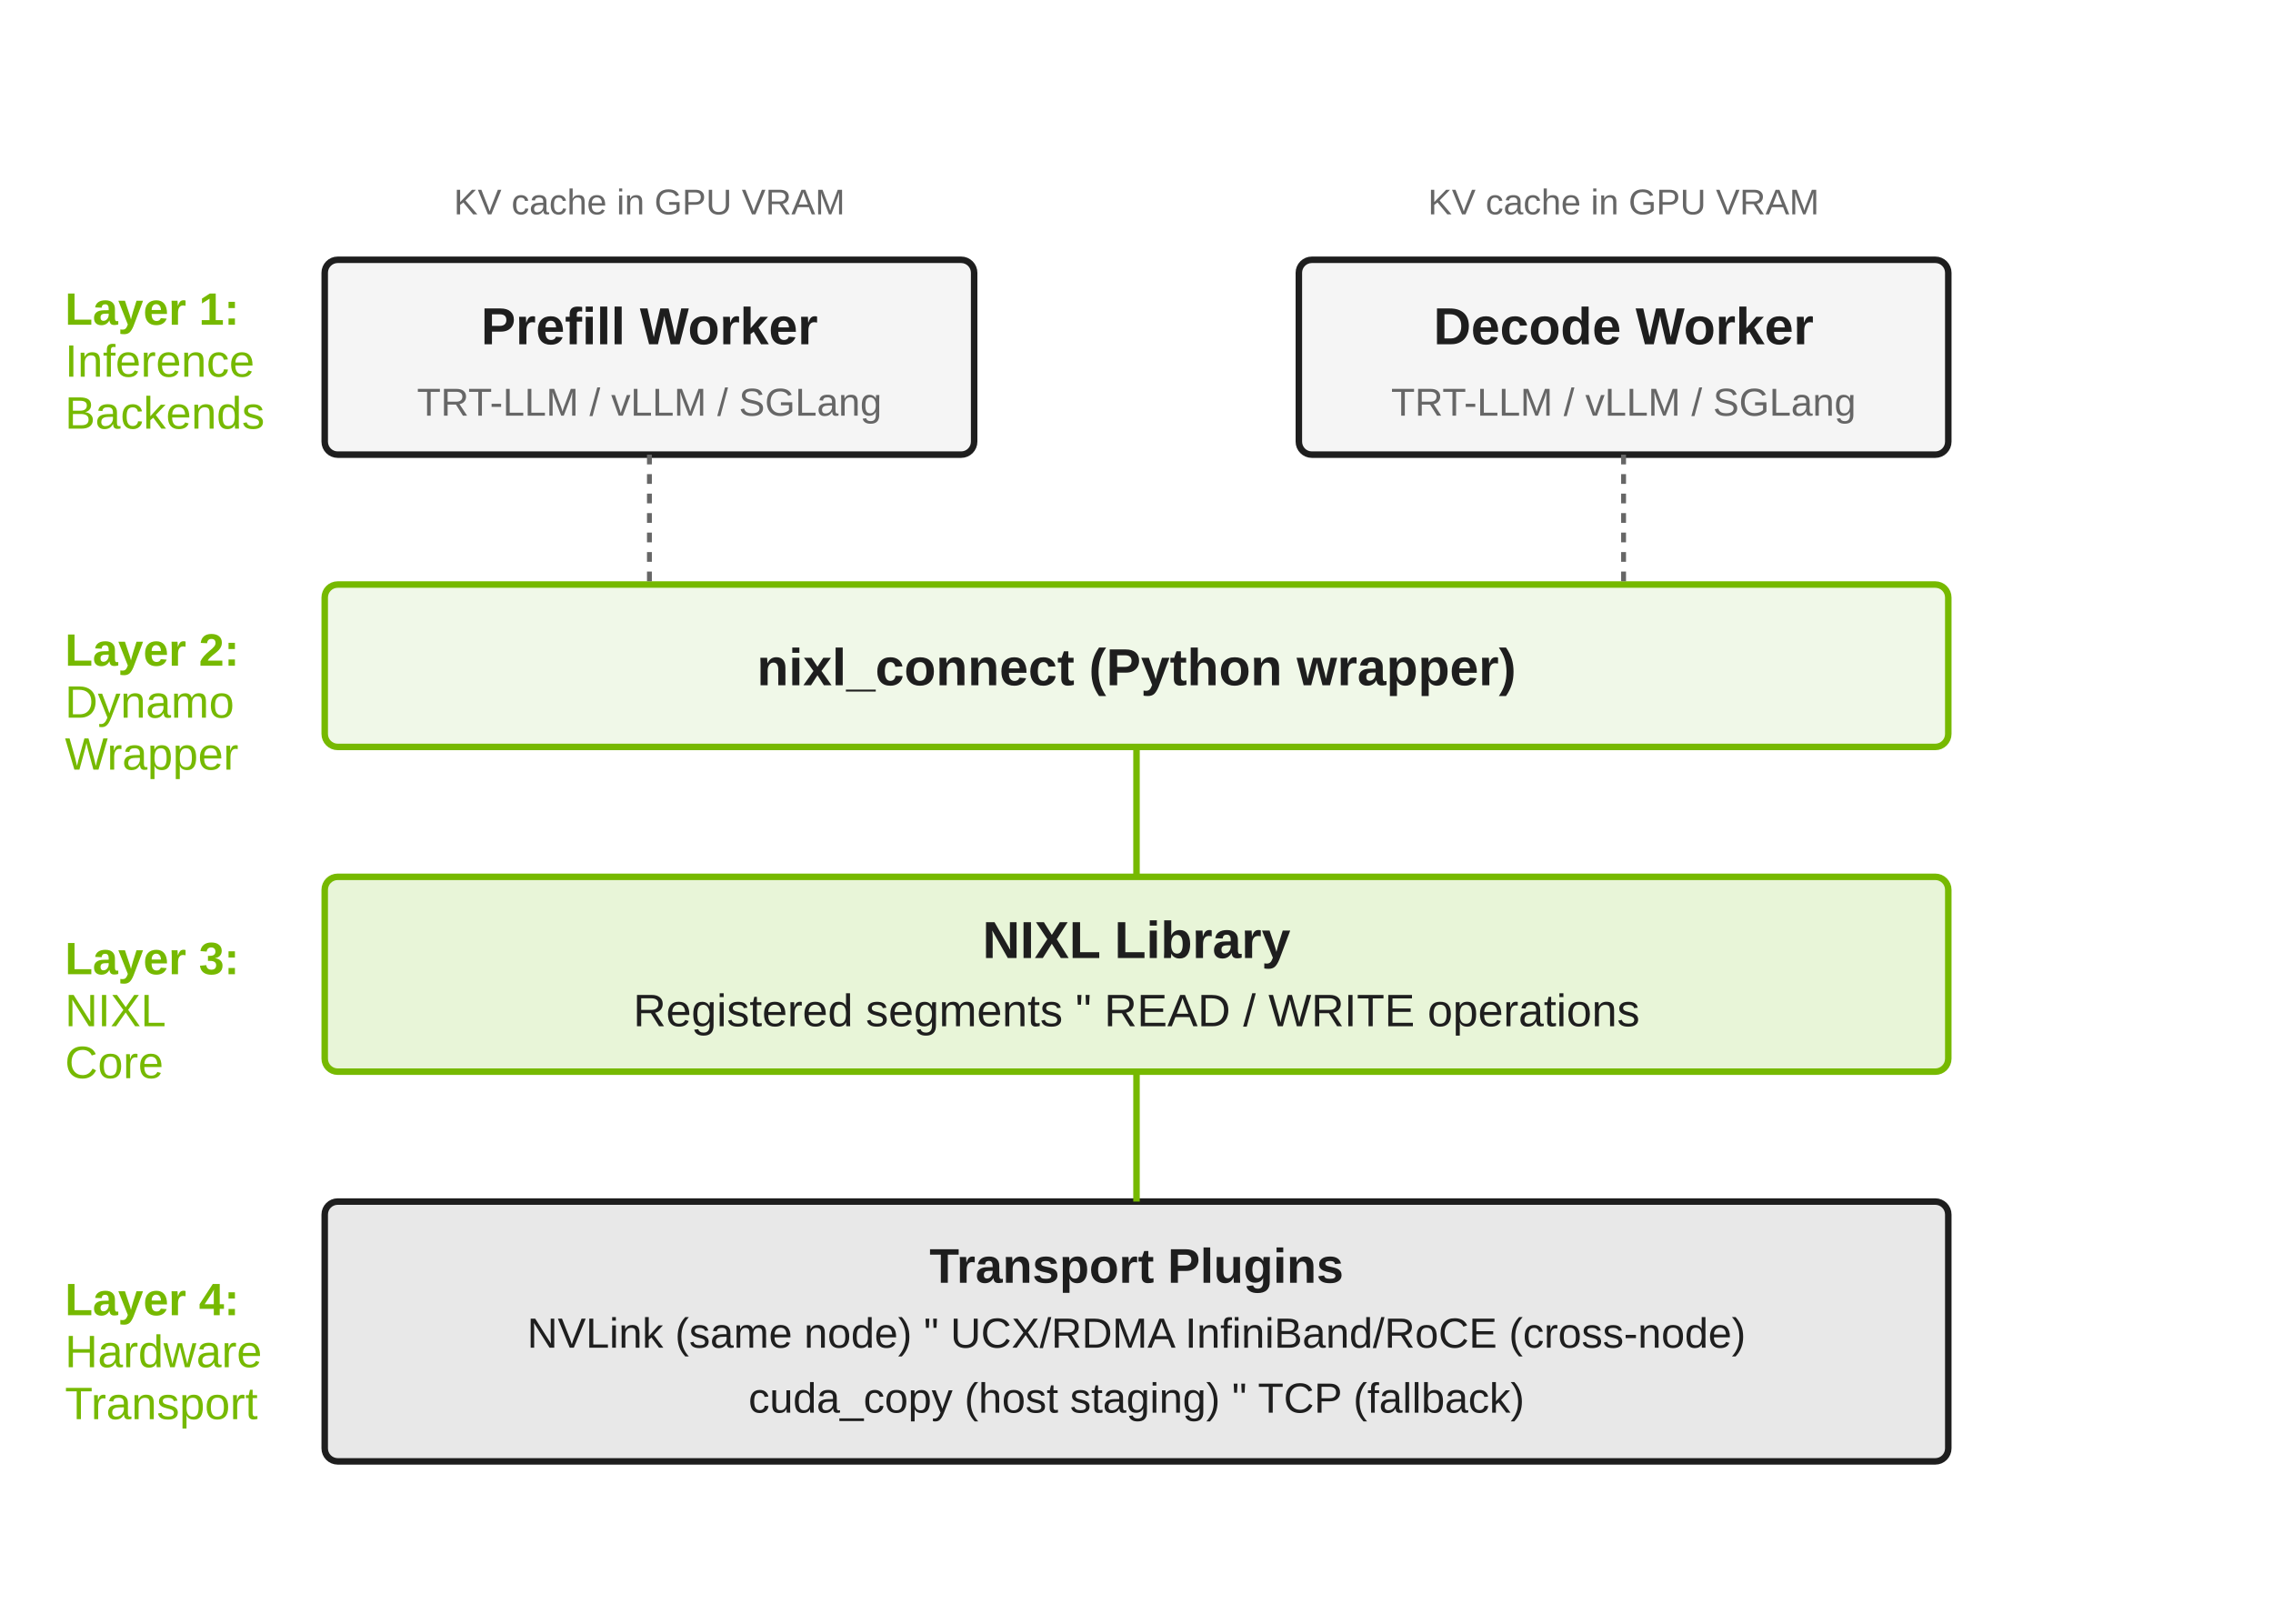
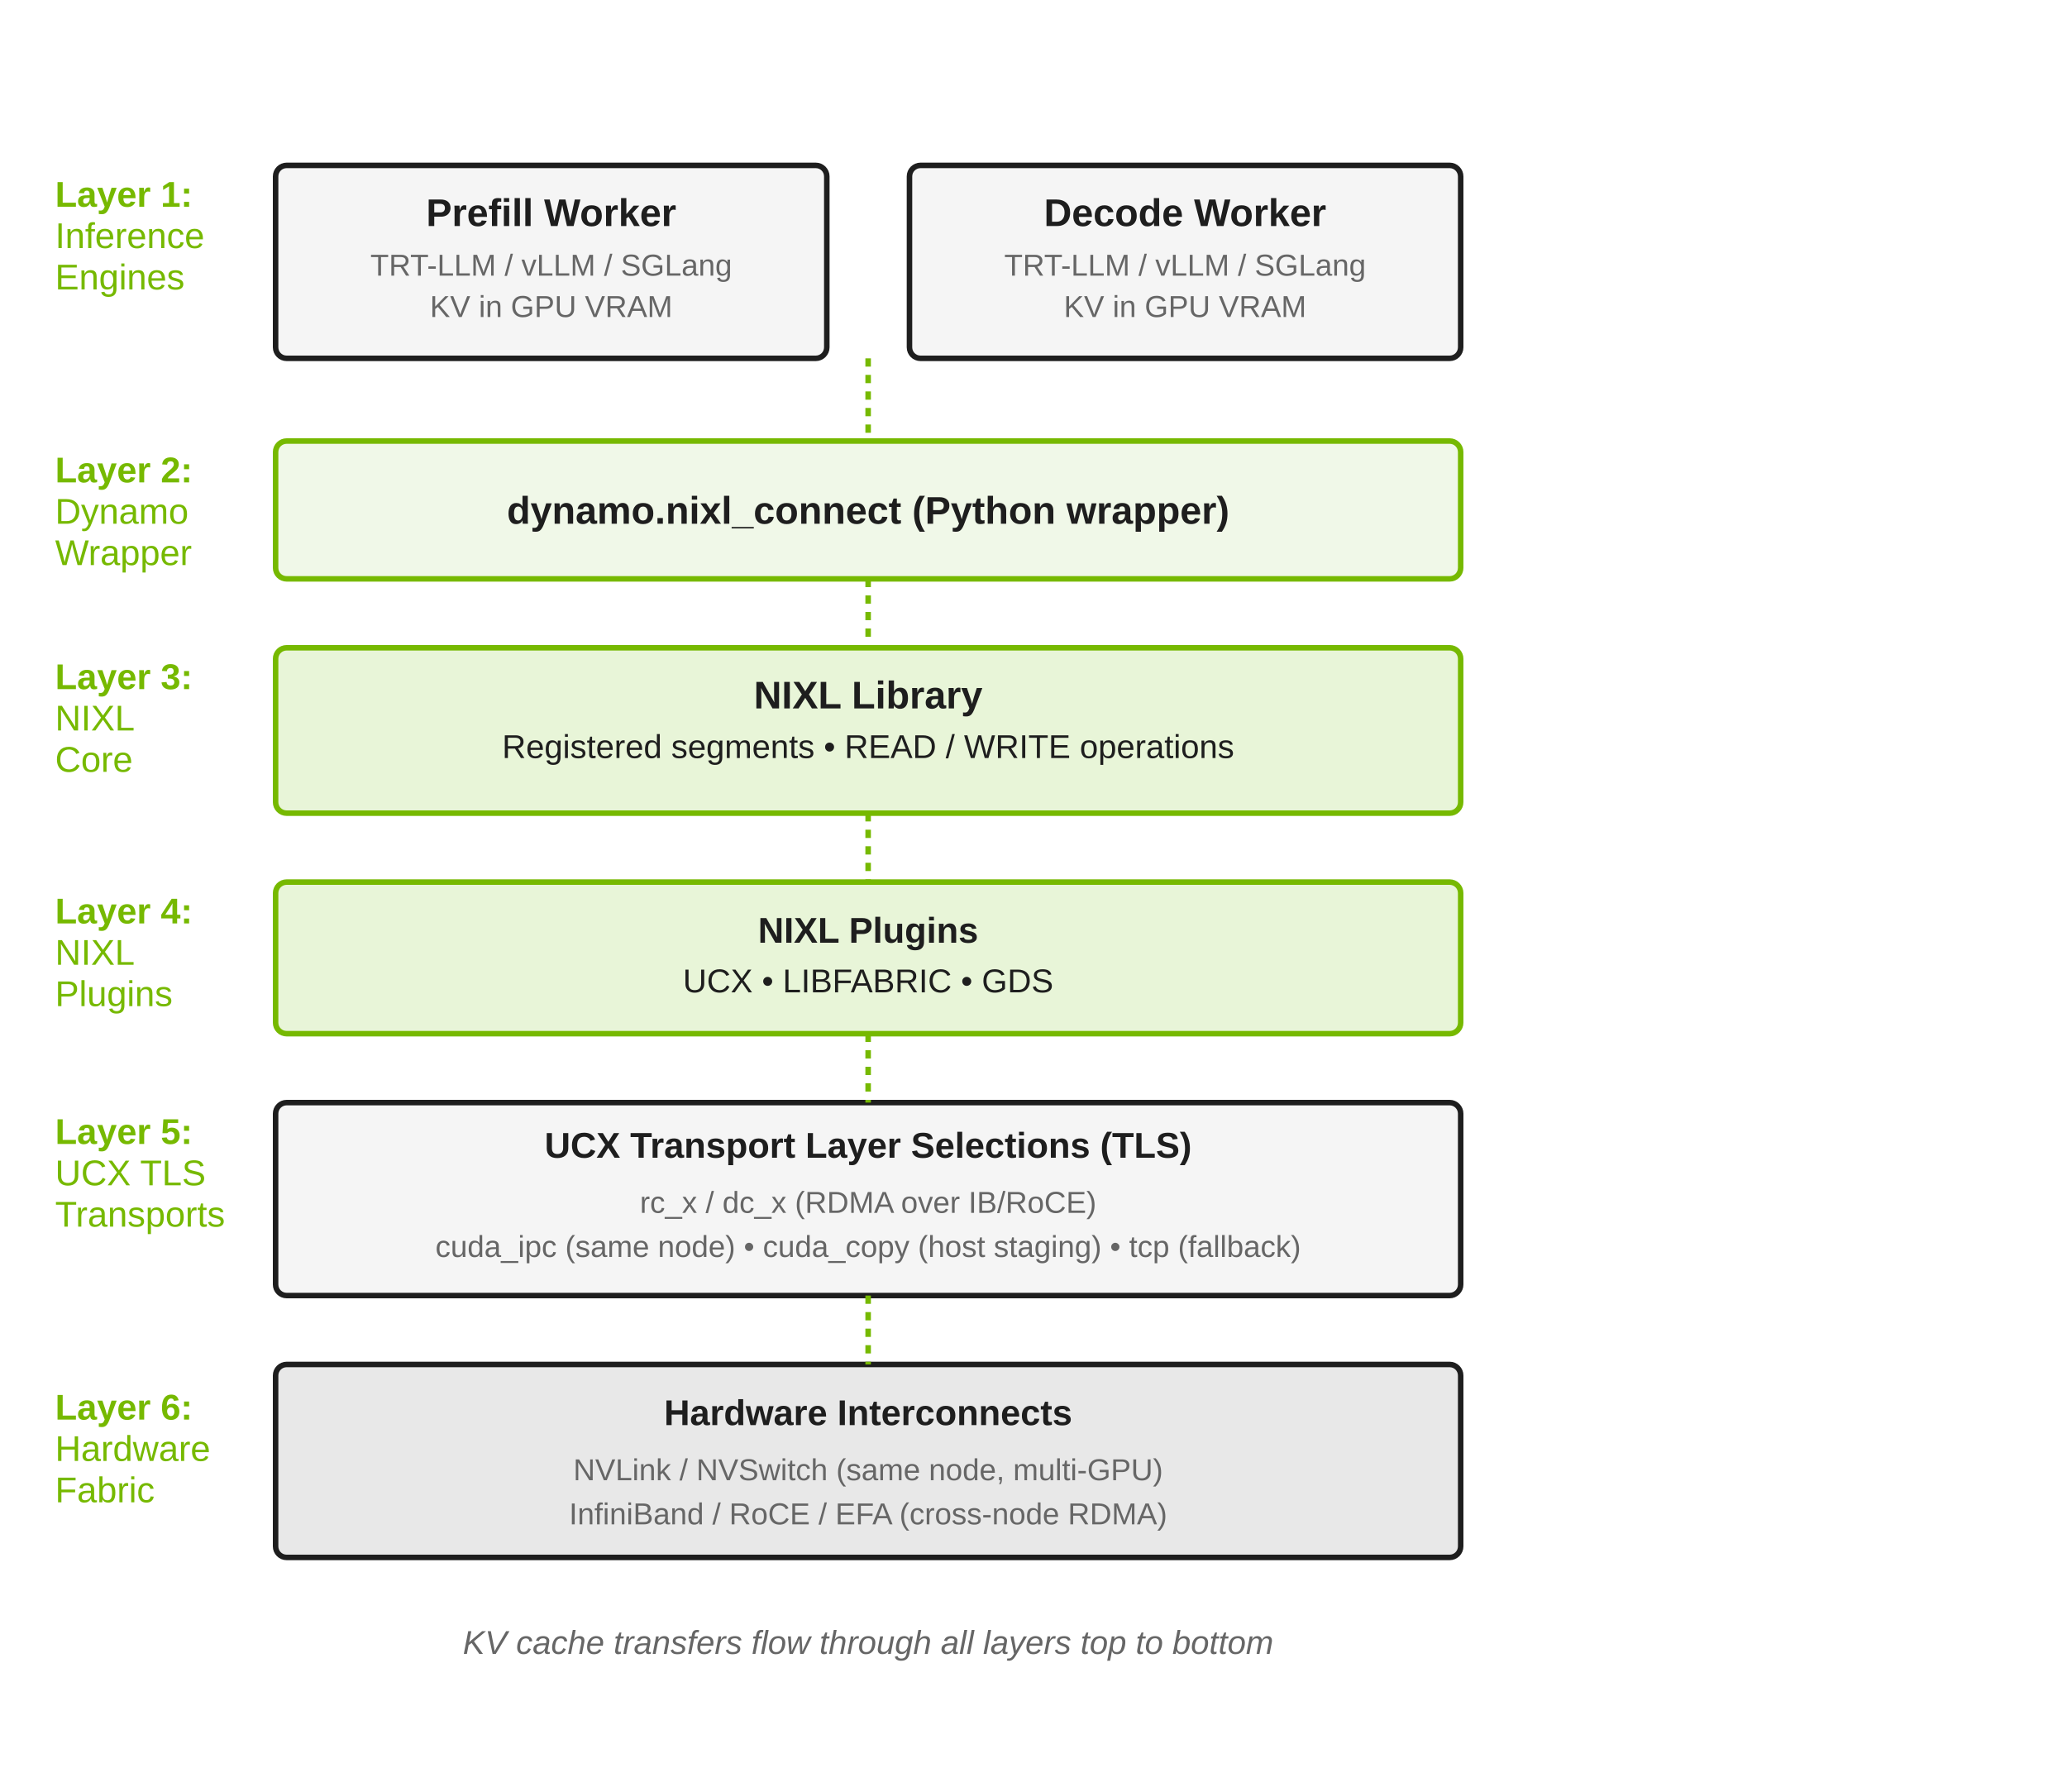
- <svg xmlns="http://www.w3.org/2000/svg" width="700" height="500" viewBox="0 0 700 500">
-   <text x="20" y="100" font-family="Arial, sans-serif" font-size="14" fill="#76B900" font-weight="bold">Layer 1:</text>
-   <text x="20" y="116" font-family="Arial, sans-serif" font-size="14" fill="#76B900">Inference</text>
-   <text x="20" y="132" font-family="Arial, sans-serif" font-size="14" fill="#76B900">Backends</text>
-   <text x="20" y="205" font-family="Arial, sans-serif" font-size="14" fill="#76B900" font-weight="bold">Layer 2:</text>
-   <text x="20" y="221" font-family="Arial, sans-serif" font-size="14" fill="#76B900">Dynamo</text>
-   <text x="20" y="237" font-family="Arial, sans-serif" font-size="14" fill="#76B900">Wrapper</text>
-   <text x="20" y="300" font-family="Arial, sans-serif" font-size="14" fill="#76B900" font-weight="bold">Layer 3:</text>
-   <text x="20" y="316" font-family="Arial, sans-serif" font-size="14" fill="#76B900">NIXL</text>
-   <text x="20" y="332" font-family="Arial, sans-serif" font-size="14" fill="#76B900">Core</text>
-   <text x="20" y="405" font-family="Arial, sans-serif" font-size="14" fill="#76B900" font-weight="bold">Layer 4:</text>
-   <text x="20" y="421" font-family="Arial, sans-serif" font-size="14" fill="#76B900">Hardware</text>
-   <text x="20" y="437" font-family="Arial, sans-serif" font-size="14" fill="#76B900">Transport</text>
-   <rect x="100" y="80" width="200" height="60" fill="#f5f5f5" stroke="#1e1e1e" stroke-width="2" rx="4" />
-   <text x="200" y="106" font-family="Arial, sans-serif" font-size="16" text-anchor="middle" fill="#1e1e1e" font-weight="bold">Prefill Worker</text>
-   <text x="200" y="128" font-family="Arial, sans-serif" font-size="12" text-anchor="middle" fill="#666">TRT-LLM / vLLM / SGLang</text>
-   <text x="200" y="66" font-family="Arial, sans-serif" font-size="11" text-anchor="middle" fill="#666">KV cache in GPU VRAM</text>
-   <rect x="400" y="80" width="200" height="60" fill="#f5f5f5" stroke="#1e1e1e" stroke-width="2" rx="4" />
-   <text x="500" y="106" font-family="Arial, sans-serif" font-size="16" text-anchor="middle" fill="#1e1e1e" font-weight="bold">Decode Worker</text>
-   <text x="500" y="128" font-family="Arial, sans-serif" font-size="12" text-anchor="middle" fill="#666">TRT-LLM / vLLM / SGLang</text>
-   <text x="500" y="66" font-family="Arial, sans-serif" font-size="11" text-anchor="middle" fill="#666">KV cache in GPU VRAM</text>
-   <rect x="100" y="180" width="500" height="50" fill="#f0f8e8" stroke="#76B900" stroke-width="2" rx="4" />
-   <text x="350" y="211" font-family="Arial, sans-serif" font-size="16" text-anchor="middle" fill="#1e1e1e" font-weight="bold">nixl_connect (Python wrapper)</text>
-   <rect x="100" y="270" width="500" height="60" fill="#e8f5d8" stroke="#76B900" stroke-width="2" rx="4" />
-   <text x="350" y="295" font-family="Arial, sans-serif" font-size="16" text-anchor="middle" fill="#1e1e1e" font-weight="bold">NIXL Library</text>
-   <text x="350" y="316" font-family="Arial, sans-serif" font-size="14" text-anchor="middle" fill="#1e1e1e">Registered segments " READ / WRITE operations</text>
-   <rect x="100" y="370" width="500" height="80" fill="#e8e8e8" stroke="#1e1e1e" stroke-width="2" rx="4" />
-   <text x="350" y="395" font-family="Arial, sans-serif" font-size="15" text-anchor="middle" fill="#1e1e1e" font-weight="bold">Transport Plugins</text>
-   <text x="350" y="415" font-family="Arial, sans-serif" font-size="13" text-anchor="middle" fill="#1e1e1e">NVLink (same node) " UCX/RDMA InfiniBand/RoCE (cross-node)</text>
-   <text x="350" y="435" font-family="Arial, sans-serif" font-size="13" text-anchor="middle" fill="#1e1e1e">cuda_copy (host staging) " TCP (fallback)</text>
-   <line x1="200" y1="140" x2="200" y2="180" stroke="#666" stroke-width="1.5" stroke-dasharray="3,3" />
-   <line x1="500" y1="140" x2="500" y2="180" stroke="#666" stroke-width="1.5" stroke-dasharray="3,3" />
-   <line x1="350" y1="230" x2="350" y2="270" stroke="#76B900" stroke-width="2" />
-   <line x1="350" y1="330" x2="350" y2="370" stroke="#76B900" stroke-width="2" />
+ <svg xmlns="http://www.w3.org/2000/svg" width="750" height="650" viewBox="0 0 750 650">
+   <text x="20" y="75" font-family="Arial, sans-serif" font-size="13" fill="#76B900" font-weight="bold">Layer 1:</text>
+   <text x="20" y="90" font-family="Arial, sans-serif" font-size="13" fill="#76B900">Inference</text>
+   <text x="20" y="105" font-family="Arial, sans-serif" font-size="13" fill="#76B900">Engines</text>
+   <rect x="100" y="60" width="200" height="70" fill="#f5f5f5" stroke="#1e1e1e" stroke-width="2" rx="4" />
+   <text x="200" y="82" font-family="Arial, sans-serif" font-size="14" text-anchor="middle" fill="#1e1e1e" font-weight="bold">Prefill Worker</text>
+   <text x="200" y="100" font-family="Arial, sans-serif" font-size="11" text-anchor="middle" fill="#666">TRT-LLM / vLLM / SGLang</text>
+   <text x="200" y="115" font-family="Arial, sans-serif" font-size="11" text-anchor="middle" fill="#666">KV in GPU VRAM</text>
+   <rect x="330" y="60" width="200" height="70" fill="#f5f5f5" stroke="#1e1e1e" stroke-width="2" rx="4" />
+   <text x="430" y="82" font-family="Arial, sans-serif" font-size="14" text-anchor="middle" fill="#1e1e1e" font-weight="bold">Decode Worker</text>
+   <text x="430" y="100" font-family="Arial, sans-serif" font-size="11" text-anchor="middle" fill="#666">TRT-LLM / vLLM / SGLang</text>
+   <text x="430" y="115" font-family="Arial, sans-serif" font-size="11" text-anchor="middle" fill="#666">KV in GPU VRAM</text>
+   <text x="20" y="175" font-family="Arial, sans-serif" font-size="13" fill="#76B900" font-weight="bold">Layer 2:</text>
+   <text x="20" y="190" font-family="Arial, sans-serif" font-size="13" fill="#76B900">Dynamo</text>
+   <text x="20" y="205" font-family="Arial, sans-serif" font-size="13" fill="#76B900">Wrapper</text>
+   <rect x="100" y="160" width="430" height="50" fill="#f0f8e8" stroke="#76B900" stroke-width="2" rx="4" />
+   <text x="315" y="190" font-family="Arial, sans-serif" font-size="14" text-anchor="middle" fill="#1e1e1e" font-weight="bold">dynamo.nixl_connect (Python wrapper)</text>
+   <text x="20" y="250" font-family="Arial, sans-serif" font-size="13" fill="#76B900" font-weight="bold">Layer 3:</text>
+   <text x="20" y="265" font-family="Arial, sans-serif" font-size="13" fill="#76B900">NIXL</text>
+   <text x="20" y="280" font-family="Arial, sans-serif" font-size="13" fill="#76B900">Core</text>
+   <rect x="100" y="235" width="430" height="60" fill="#e8f5d8" stroke="#76B900" stroke-width="2" rx="4" />
+   <text x="315" y="257" font-family="Arial, sans-serif" font-size="14" text-anchor="middle" fill="#1e1e1e" font-weight="bold">NIXL Library</text>
+   <text x="315" y="275" font-family="Arial, sans-serif" font-size="12" text-anchor="middle" fill="#1e1e1e">Registered segments • READ / WRITE operations</text>
+   <text x="20" y="335" font-family="Arial, sans-serif" font-size="13" fill="#76B900" font-weight="bold">Layer 4:</text>
+   <text x="20" y="350" font-family="Arial, sans-serif" font-size="13" fill="#76B900">NIXL</text>
+   <text x="20" y="365" font-family="Arial, sans-serif" font-size="13" fill="#76B900">Plugins</text>
+   <rect x="100" y="320" width="430" height="55" fill="#e8f5d8" stroke="#76B900" stroke-width="2" rx="4" />
+   <text x="315" y="342" font-family="Arial, sans-serif" font-size="13" text-anchor="middle" fill="#1e1e1e" font-weight="bold">NIXL Plugins</text>
+   <text x="315" y="360" font-family="Arial, sans-serif" font-size="12" text-anchor="middle" fill="#1e1e1e">UCX • LIBFABRIC • GDS</text>
+   <text x="20" y="415" font-family="Arial, sans-serif" font-size="13" fill="#76B900" font-weight="bold">Layer 5:</text>
+   <text x="20" y="430" font-family="Arial, sans-serif" font-size="13" fill="#76B900">UCX TLS</text>
+   <text x="20" y="445" font-family="Arial, sans-serif" font-size="13" fill="#76B900">Transports</text>
+   <rect x="100" y="400" width="430" height="70" fill="#f5f5f5" stroke="#1e1e1e" stroke-width="2" rx="4" />
+   <text x="315" y="420" font-family="Arial, sans-serif" font-size="13" text-anchor="middle" fill="#1e1e1e" font-weight="bold">UCX Transport Layer Selections (TLS)</text>
+   <text x="315" y="440" font-family="Arial, sans-serif" font-size="11" text-anchor="middle" fill="#666">rc_x / dc_x (RDMA over IB/RoCE)</text>
+   <text x="315" y="456" font-family="Arial, sans-serif" font-size="11" text-anchor="middle" fill="#666">cuda_ipc (same node) • cuda_copy (host staging) • tcp (fallback)</text>
+   <text x="20" y="515" font-family="Arial, sans-serif" font-size="13" fill="#76B900" font-weight="bold">Layer 6:</text>
+   <text x="20" y="530" font-family="Arial, sans-serif" font-size="13" fill="#76B900">Hardware</text>
+   <text x="20" y="545" font-family="Arial, sans-serif" font-size="13" fill="#76B900">Fabric</text>
+   <rect x="100" y="495" width="430" height="70" fill="#e8e8e8" stroke="#1e1e1e" stroke-width="2" rx="4" />
+   <text x="315" y="517" font-family="Arial, sans-serif" font-size="13" text-anchor="middle" fill="#1e1e1e" font-weight="bold">Hardware Interconnects</text>
+   <text x="315" y="537" font-family="Arial, sans-serif" font-size="11" text-anchor="middle" fill="#666">NVLink / NVSwitch (same node, multi-GPU)</text>
+   <text x="315" y="553" font-family="Arial, sans-serif" font-size="11" text-anchor="middle" fill="#666">InfiniBand / RoCE / EFA (cross-node RDMA)</text>
+   <line x1="315" y1="130" x2="315" y2="160" stroke="#76B900" stroke-width="2" stroke-dasharray="3,3" />
+   <line x1="315" y1="210" x2="315" y2="235" stroke="#76B900" stroke-width="2" stroke-dasharray="3,3" />
+   <line x1="315" y1="295" x2="315" y2="320" stroke="#76B900" stroke-width="2" stroke-dasharray="3,3" />
+   <line x1="315" y1="375" x2="315" y2="400" stroke="#76B900" stroke-width="2" stroke-dasharray="3,3" />
+   <line x1="315" y1="470" x2="315" y2="495" stroke="#76B900" stroke-width="2" stroke-dasharray="3,3" />
+   <text x="315" y="600" font-family="Arial, sans-serif" font-size="12" text-anchor="middle" fill="#666" font-style="italic">KV cache transfers flow through all layers top to bottom</text>
</svg>
